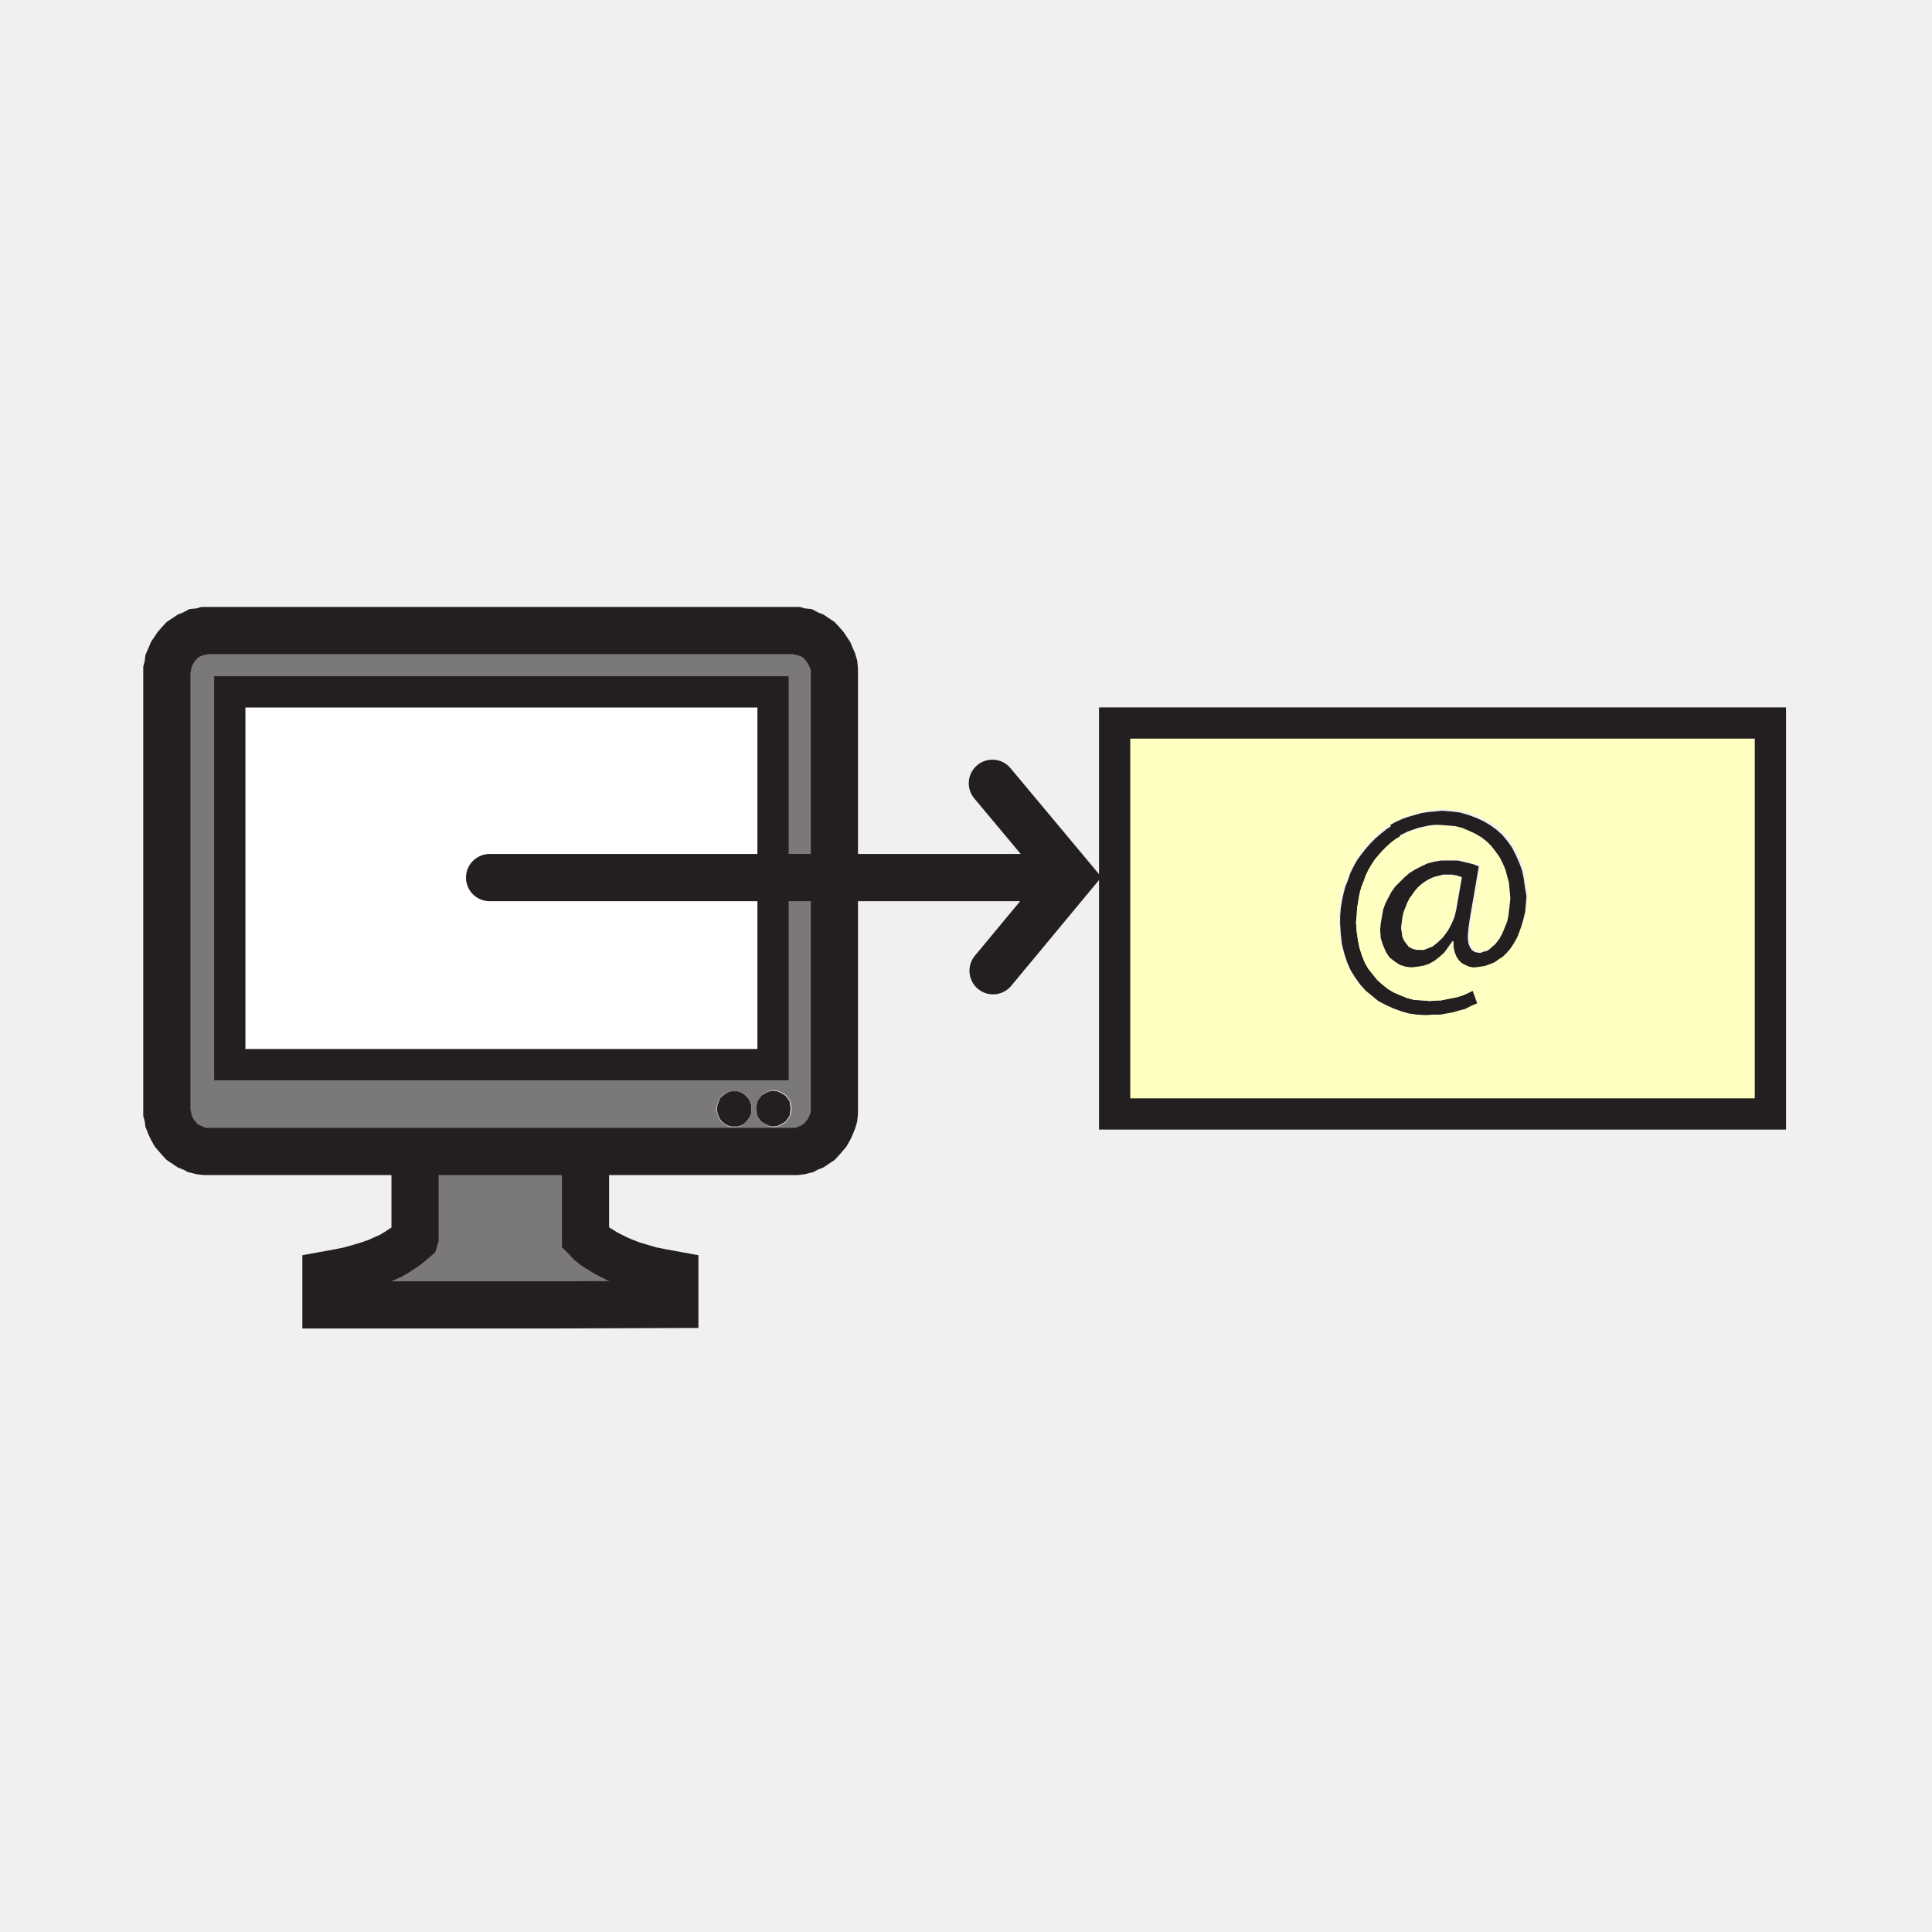
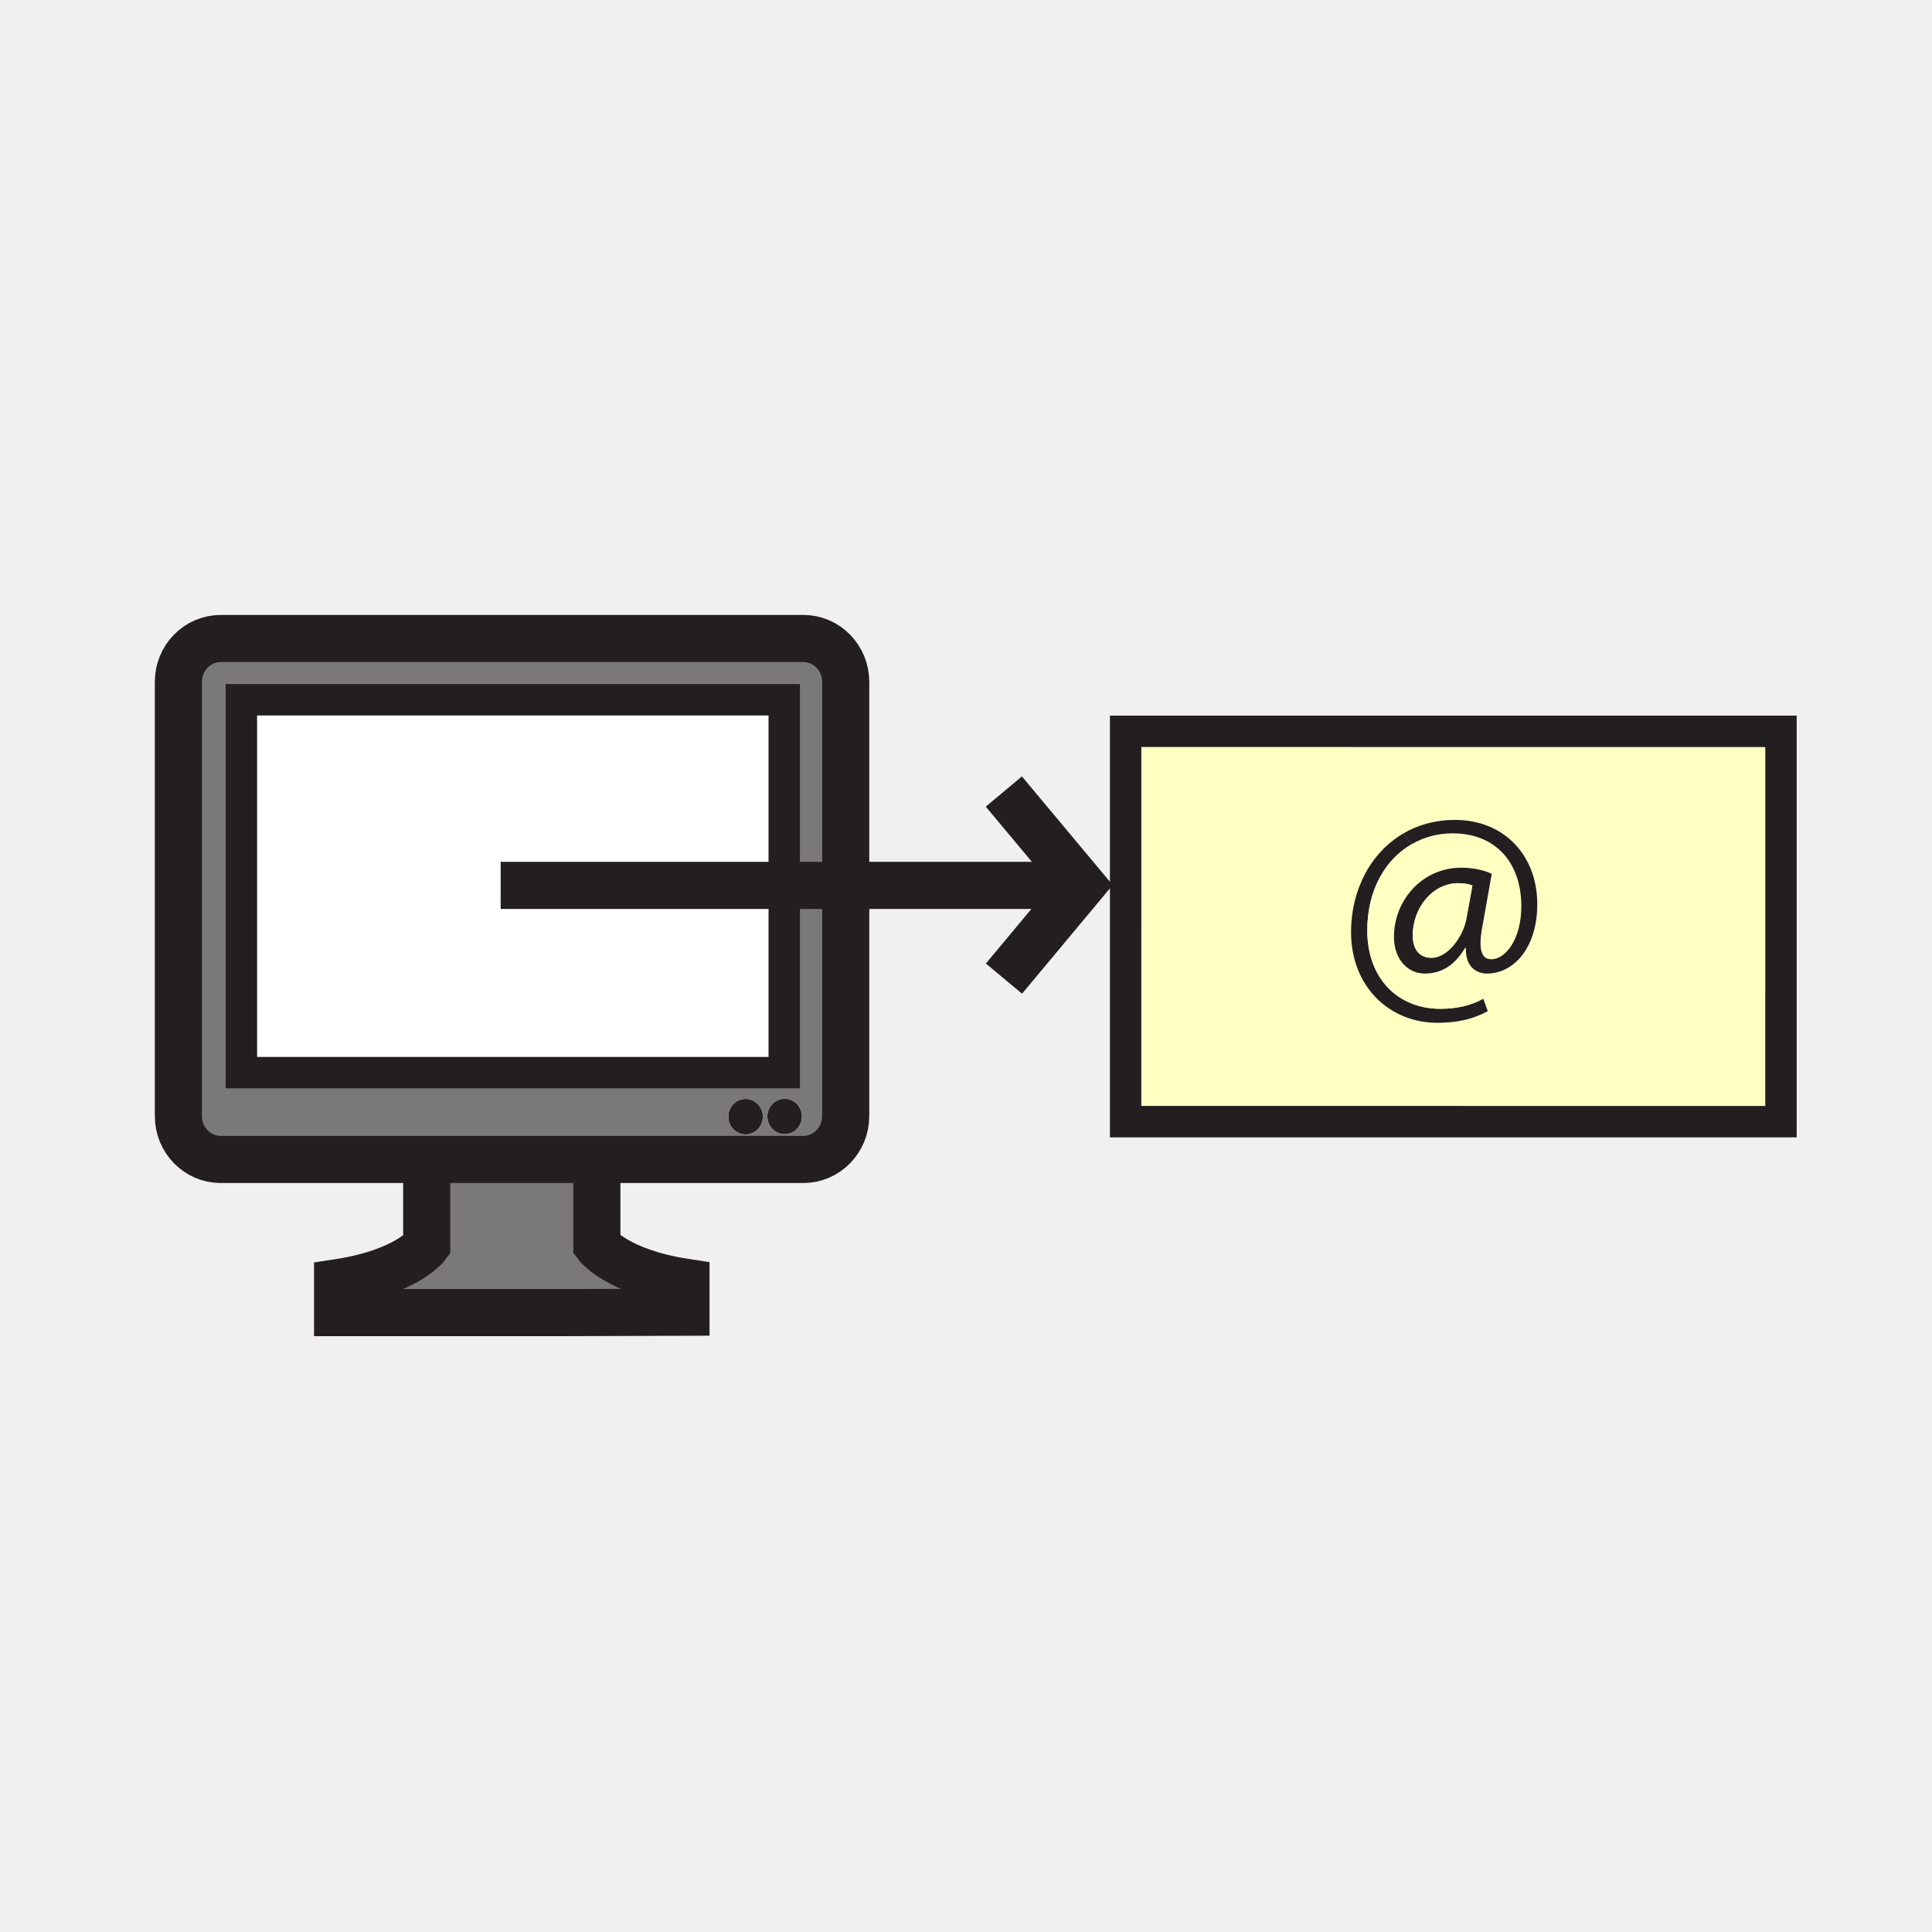
- <svg xmlns="http://www.w3.org/2000/svg" id="Layer_1" viewBox="0 0 850 850">
-   <style>.st0{fill:#231f20}.st1{fill:#fff}.st2{fill:#7a7878}.st3,.st4{fill:none;stroke:#231f20;stroke-width:20.75;stroke-linecap:round;stroke-miterlimit:10}.st4{stroke-width:13.75}.st5{fill:#ffffc2}</style>
-   <path class="st0" d="M323.1 480.1h1.5l1.5.5 1.3.8 1 1 1 1 .7 1.5.5 1.5v3l-.5 1.5-.7 1.2-1 1.3-1 1-1.3.7-1.5.5h-3l-1.5-.5-1.2-.7-1.3-1-1-1.3-.5-1.2-.5-1.5-.2-1.5.2-1.5.5-1.5.5-1.5 1-1 1.3-1 1.2-.8 1.5-.5z" />
-   <path class="st1" d="M340.1 386.1v82.3h-239v-164h239z" />
-   <path class="st2" d="M296.9 560.9v13l-53.8.2h-99.7v-13.2l5.5-1 5-1 4.5-1.3 4-1.2 3.7-1.3 3.3-1.5 2.7-1.2 2.5-1.5 3.8-2.5 2.5-2 1.5-1.3.2-.7v-37.8h75v37.8l.5.5 1.3 1.5 2.5 2 4 2.5 2.2 1.2 3 1.5 3 1.3 3.8 1.5 4 1.2 4.5 1.3 5 1z" />
-   <path class="st0" d="M340.1 479.9l1.8.2 1.2.5 1.5.8 1 .7 1 1.3.8 1.2.2 1.5.3 1.5-.3 1.8-.2 1.5-.8 1.2-1 1.3-1 .7-1.5.8-1.2.5-1.8.2-1.5-.2-1.2-.5-1.5-.8-1-.7-1-1.3-.8-1.2-.2-1.5-.3-1.8.3-1.5.2-1.5.8-1.2 1-1.3 1-.7 1.5-.8 1.2-.5z" />
-   <path class="st2" d="M340.1 386.1v-81.8h-239v164h239v-82.2zm-9.5 101.8v-1.5l-.5-1.5-.8-1.5-1-1-1-1-1.3-.8-1.5-.5h-3l-1.5.5-1.3.8-1.3 1-1 1-.5 1.5-.5 1.5-.3 1.5.3 1.5.5 1.5.5 1.3 1 1.3 1.3 1 1.3.8 1.5.5h3l1.5-.5 1.3-.8 1-1 1-1.3.8-1.3.5-1.5v-1.5zm36.5-101.8v103.5l-.3 1.8-.5 1.8-.8 2-.8 1.5-1 1.8-1 1.3-1.3 1.5-1.3 1.3-1.5 1-1.5 1-1.8.8-1.5.8-2 .5-1.8.3H90.1l-1.8-.3-2-.5-1.5-.8-1.8-.8-1.5-1-1.5-1-1.3-1.3-1.3-1.5-1-1.3-1-1.8-.8-1.5-.8-2-.3-1.8-.5-1.8v-195l.5-2 .3-1.8.8-1.8.8-1.8 1-1.5 1-1.5 1.3-1.5 1.3-1.3 1.5-1 1.5-1 1.8-.8 1.5-.8 2-.3 1.8-.5h260.3l1.8.5 2 .3 1.5.8 1.8.8 1.5 1 1.5 1 1.3 1.3 1.3 1.5 1 1.5 1 1.5.8 1.8.8 1.8.5 1.8.3 2v91.5h-.4zm-34.5 101.5l.3 1.8.3 1.5.8 1.3 1 1.3 1 .8 1.5.8 1.3.5 1.5.3 1.8-.3 1.3-.5 1.5-.8 1-.8 1-1.3.8-1.3.3-1.5.3-1.8-.3-1.5-.3-1.5-.8-1.3-1-1.3-1-.8-1.5-.8-1.3-.5-1.8-.3-1.5.3-1.3.5-1.5.8-1 .8-1 1.3-.8 1.3-.3 1.5-.3 1.5z" />
-   <path class="st3" d="M367.1 386.1v103.5l-.2 1.8-.5 1.7-.8 2-.7 1.5-1 1.8-1 1.2-1.3 1.5-1.2 1.3-1.5 1-1.5 1-1.8.7-1.5.8-2 .5-1.7.2H90.1l-1.7-.2-2-.5-1.5-.8-1.8-.7-1.5-1-1.5-1-1.2-1.3-1.3-1.5-1-1.2-1-1.8-.7-1.5-.8-2-.2-1.7-.5-1.8v-195l.5-2 .2-1.7.8-1.8.7-1.7 1-1.5 1-1.5 1.3-1.5 1.2-1.3 1.5-1 1.5-1 1.8-.7 1.5-.8 2-.2 1.7-.5h260.3l1.7.5 2 .2 1.5.8 1.8.7 1.5 1 1.5 1 1.2 1.3 1.3 1.5 1 1.5 1 1.5.7 1.7.8 1.8.5 1.7.2 2v1.8z" />
-   <path class="st4" d="M340.1 468.4h-239v-164h239v81.7z" />
-   <path class="st3" d="M257.6 507.9v36.5l.5.5 1.3 1.5 2.5 2 4 2.5 2.2 1.2 3 1.5 3 1.3 3.8 1.5 4 1.2 4.5 1.3 5 1 5.5 1v13l-53.8.2h-99.7v-13.2l5.5-1 5-1 4.5-1.3 4-1.2 3.7-1.3 3.3-1.5 2.7-1.2 2.5-1.5 3.8-2.5 2.5-2 1.5-1.3.2-.7v-36.3M215.4 386.1h255M436.9 427.1l34.2-41.2-34.5-41.3" />
-   <path class="st5" d="M778.9 318.1v172H490.4v-172h288.5zm-129 123.3l-2-5.5.5-11h1l2.3-.3 2-.3 2.3-.8 2-.8 1.8-1.3 2-1.3 1.8-1.8 1.5-1.8 1.5-2.3 1.3-2.3 1-2.5 1-2.8.8-2.8.8-3.3.3-3.3.3-3.5-.3-4-.5-3.8-.8-3.8-1.3-3.5-1.5-3.3-1.5-3-2-2.8-2.3-2.8-2.5-2.3-2.8-2-3-1.8-3.3-1.5-3.5-1.3-3.5-1-4-.5-4-.3-3 .3-3.3.3-3 .5-2.8.8-2.8.8-2.8 1-2.8 1.3-2.3 1.3-2.8 1.8-2.5 2-2.3 2-2.3 2.3-2 2.3-2 2.5-1.8 2.5-1.5 2.8-1.5 3-1 3-1.3 3-.8 3-.8 3.3-.5 3.3-.3 3.5v3.3l.3 4.8.5 4.3 1 4 1.3 3.8 1.5 3.5 2 3.3 2.3 3.3 2.5 2.8 2.8 2.3 2.8 2.3 3.3 1.8 3.3 1.5 3.5 1.3 3.5 1 3.8.5 3.8.3 3.3-.3h3l2.8-.5 2.8-.5 2.8-.8 2.8-.8 2.5-1.3 2.6-1.1z" />
-   <path class="st0" d="M647.9 435.9l2 5.5-2.8 1.2-2.5 1.3-2.7.7-2.8.8-2.7.5-2.8.5h-3l-3.2.2-3.8-.2-3.7-.5-3.5-1-3.5-1.3-3.3-1.5-3.2-1.7-2.8-2.3-2.7-2.2-2.5-2.8-2.3-3.2-2-3.3-1.5-3.5-1.2-3.7-1-4-.5-4.3-.3-4.7v-3.3l.3-3.5.5-3.2.7-3.3.8-3 1.2-3 1-3 1.5-3 1.5-2.7 1.8-2.5 2-2.5 2-2.3 2.2-2.2 2.3-2 2.5-2 2.7-1.8 3.5 4.8-2 1.2-2 1.5-2 1.8-1.7 1.7-1.8 2-1.7 2-1.5 2.3-1.3 2.2-1.2 2.5-1 2.8-1 2.5-.8 3-.5 3-.5 3-.2 3.2-.3 3.3.3 4 .5 3.5.7 3.5 1 3.2 1.3 3.3 1.5 2.7 2 2.5 2 2.5 2.2 2 2.5 2 2.5 1.5 3 1.3 3 1.2 3 .8 3.3.2 3.5.3 5.2-.3 2.5-.5 2.5-.5 2.3-.5 2.2-.7 2.3-1z" />
-   <path class="st5" d="M648.4 424.9l-.5 11-2 1-2.3 1-2.2.7-2.3.5-2.5.5-2.5.5-5.2.3-3.5-.3-3.3-.2-3-.8-3-1.2-3-1.3-2.5-1.5-2.5-2-2.2-2-2-2.5-2-2.5-1.5-2.7-1.3-3.3-1-3.2-.7-3.5-.5-3.5-.3-4 .3-3.3.2-3.2.5-3 .5-3 .8-3 1-2.5 1-2.8 1.2-2.5 1.3-2.2 1.5-2.3 1.7-2 1.8-2 1.7-1.7 2-1.8 2-1.5 2-1.2 2.3-1 2-1 2.2-.8 2.3-.7 2.2-.5 2.3-.5 2.5-.3h2.2l3.8.3 3.2.2 3 .8 3 1.2 2.8 1.3 2.5 1.5 2.2 1.7 2 2 1.8 2.3 1.7 2.5 1.3 2.5 1.2 3 .8 3 .7 3 .3 3.5.2 3.2-.2 2.8-.3 2.5-.2 2.5-.5 2.2-.8 2-.7 2-.8 1.8-1 1.7-1 1.3-1 1.2-1.2 1-1 1-1.3.8-1.2.2-1.3.5h-1l-1.5-.2-1.2-.8-.8-1-.7-1.7-.3-2v-2.3l.3-3 .5-3.5 4-23.2-2.5-1-3.3-.8-3.5-.7h-7.2l-3 .5-3 .7-2.8 1.3-2.5 1.2-2.5 1.5-2.2 2-2 2-2 2-1.8 2.5-1.2 2.5-1.3 2.5-1 2.8-.5 3-.5 2.7-.2 3 .2 3.8 1 3 1.3 3 1.5 2.2 2.2 1.8 2.3 1.5 2.5.7 2.5.3 2.7-.3 2.8-.5 2.2-.7 2.3-1.3 2.2-1.7 2-1.8 1.8-2.5 1.7-2.5h.5v2.5l.5 2.3.8 2 1 1.5 1.2 1.2 1.5.8 1.8.7z" />
-   <path class="st0" d="M671.6 394.4l-.3 3.5-.3 3.3-.8 3.3-.8 2.8-1 2.8-1 2.5-1.3 2.3-1.5 2.3-1.5 1.8-1.8 1.8-2 1.3-1.8 1.3-2 .8-2.3.8-2 .3-2.3.3h-1l-1.5-.3-1.8-.8-1.5-.8-1.3-1.3-1-1.5-.8-2-.5-2.3v-2.5h-.5l-1.8 2.5-1.8 2.5-2 1.8-2.3 1.8-2.3 1.3-2.3.8-2.8.5-2.8.3-2.5-.3-2.5-.8-2.3-1.5-2.3-1.8-1.5-2.3-1.3-3-1-3-.3-3.8.3-3 .5-2.8.5-3 1-2.8 1.3-2.5 1.3-2.5 1.8-2.5 2-2 2-2 2.3-2 2.5-1.5 2.5-1.3 2.8-1.3 3-.8 3-.5h7.3l3.5.8 3.3.8 2.5 1-4 23.3-.5 3.5-.3 3v2.3l.3 2 .8 1.8.8 1 1.3.8 1.5.3h1l1.3-.5 1.3-.3 1.3-.8 1-1 1.3-1 1-1.3 1-1.3 1-1.8.8-1.8.8-2 .8-2 .5-2.3.3-2.5.3-2.5.3-2.8-.3-3.3-.3-3.5-.8-3-.8-3-1.3-3-1.3-2.5-1.8-2.5-1.8-2.3-2-2-2.3-1.8-2.5-1.5-2.8-1.3-3-1.3-3-.8-3.3-.3-3.8-.3h-2.3l-2.5.3-2.3.5-2.3.5-2.3.8-2.3.8-2 1-2.3 1-3.5-4.8 2.3-1.3 2.8-1.3 2.8-1 2.8-.8 2.8-.8 3-.5 3.3-.3 3-.3 4 .3 4 .5 3.5 1 3.5 1.3 3.3 1.5 3 1.8 2.8 2 2.5 2.3 2.3 2.8 2 2.8 1.5 3 1.5 3.3 1.3 3.5.8 3.8.5 3.8.7 4zm-46.7 23.5h1.5l1.3-.5 1.3-.5 1.3-.5 2.5-2 2.3-2.3 2-2.8 1.5-2.8 1.3-3 .8-3.3 2.5-14.3-2.5-.8-1.8-.3h-4l-2 .5-2 .5-1.8.8-1.8 1-1.8 1.3-1.5 1.3-1.3 1.5-1.3 1.8-1.3 1.8-1 2-.8 2-.8 2-.5 2.3-.3 2.3-.3 2.3.3 2 .3 2 .8 1.8 1 1.3 1 1.3 1.5.8 1.8.5h1.8z" />
-   <path class="st5" d="M640.4 400.4l-.8 3.2-1.2 3-1.5 2.8-2 2.7-2.3 2.3-2.5 2-1.2.5-1.3.5-1.2.5h-1.5l-1.8-.3-1.7-.5-1.5-.7-1-1.3-1-1.2-.8-1.8-.2-2-.3-2 .3-2.2.2-2.3.5-2.2.8-2 .7-2 1-2 1.3-1.8 1.2-1.7 1.3-1.5 1.5-1.3 1.7-1.2 1.8-1 1.7-.8 2-.5 2-.5h4l1.8.3 2.5.7z" />
-   <path class="st4" d="M778.9 318.1v172H490.4v-172z" />
+ <svg xmlns="http://www.w3.org/2000/svg" width="850.394" height="850.394" viewBox="0 0 850.394 850.394" overflow="visible">
+   <path d="M328.18 483.71c4.203 0 7.615 3.5 7.615 7.82 0 4.31-3.413 7.81-7.615 7.81-4.213 0-7.606-3.5-7.606-7.81 0-4.32 3.393-7.82 7.606-7.82z" fill="#231f20" />
+   <path fill="#fff" d="M345.195 389.72v82.41H106.252V308.01h238.943z" />
+   <path d="M301.939 564.45v13.14l-53.661.17h-99.687V564.6c30.463-4.6 39.229-16.439 39.229-16.439V510.35h74.899v37.66c.001 0 8.758 11.82 39.22 16.44z" fill="#7a7878" />
+   <path d="M345.371 483.61c4.203 0 7.616 3.489 7.616 7.8 0 4.31-3.413 7.81-7.616 7.81-4.212 0-7.616-3.5-7.616-7.81s3.403-7.8 7.616-7.8z" fill="#231f20" />
+   <path d="M345.195 389.72v-81.71H106.252v164.12h238.943v-82.41zm-9.4 101.81c0-4.32-3.413-7.82-7.615-7.82-4.213 0-7.606 3.5-7.606 7.82 0 4.31 3.393 7.81 7.606 7.81 4.202 0 7.615-3.5 7.615-7.81zm36.46-101.81v101.5c0 10.57-8.357 19.13-18.645 19.13H97.145c-10.297 0-18.634-8.56-18.634-19.13V300.15c0-10.56 8.337-19.11 18.634-19.11H353.61c10.288 0 18.645 8.55 18.645 19.11v89.57zm-34.5 101.69c0 4.31 3.403 7.81 7.616 7.81 4.203 0 7.616-3.5 7.616-7.81 0-4.311-3.413-7.8-7.616-7.8-4.213 0-7.616 3.49-7.616 7.8z" fill="#7a7878" />
+   <g fill="none" stroke="#231f20">
+     <path d="M372.255 389.72v101.5c0 10.57-8.357 19.13-18.645 19.13H97.145c-10.297 0-18.634-8.56-18.634-19.13V300.15c0-10.56 8.337-19.11 18.634-19.11H353.61c10.288 0 18.645 8.55 18.645 19.11v89.57z" stroke-width="20.737" />
+     <path stroke-width="13.825" d="M345.195 472.13H106.252V308.01h238.943v81.71z" />
+     <path d="M262.72 511.54v36.47s8.757 11.82 39.219 16.44v13.14l-53.661.17h-99.687V564.6c30.463-4.6 39.229-16.439 39.229-16.439v-36.47M220.38 389.72h255.208M441.907 430.75l34.344-41.18-34.402-41.17" stroke-width="20.737" />
+   </g>
+   <path fill="none" d="M0 0h850.394v850.394H0z" />
+   <g>
+     <path d="M783.926 321.903l-.003 171.813-288.466-.012.003-171.813 288.466.012zm-129.05 123.174l-2.001-5.512.725-11.095c.28.03.598.049.898.054 11.748-.001 22.147-11.285 22.146-30.552.002-21.424-14.523-37.083-36.292-37.079-8.594.004-16.241 2.191-22.711 5.995-14.43 8.49-22.962 25.029-22.963 43.271.008 24.644 17.402 40.031 37.918 40.035 8.369 0 15.397-1.401 22.28-5.117z" fill="#ffffc2" />
+     <path d="M652.875 439.565l2.001 5.512c-6.883 3.716-13.911 5.117-22.279 5.118-20.516-.004-37.91-15.392-37.918-40.035.001-18.242 8.533-34.781 22.963-43.271l3.721 4.685c-11.558 6.701-19.537 20.095-19.539 37.952-.005 21.293 13.643 34.518 32.159 34.509 7.249.012 13.876-1.524 18.892-4.47z" fill="#231f20" />
+     <path d="M653.6 428.471l-.725 11.095c-5.016 2.945-11.643 4.481-18.893 4.47-18.517.009-32.164-13.216-32.159-34.509.002-17.857 7.981-31.251 19.539-37.952 5.362-3.114 11.513-4.779 17.981-4.777 19.396 0 30.29 13.355 30.292 32.083.005 14.752-7.146 23.606-13.507 23.355-4.128-.136-5.52-4.622-3.647-14.367l4.127-23.237c-3.122-1.525-7.996-2.69-13.375-2.702-17.405.004-29.657 14.516-29.655 30.416-.007 10.138 6.26 16.175 13.508 16.171 7.505.005 13.269-3.714 17.769-11.283l.375-.001c-.218 7.482 3.734 10.861 8.37 11.238z" fill="#ffffc2" />
+     <path d="M676.645 397.973c.001 19.267-10.398 30.551-22.146 30.552a9.916 9.916 0 0 1-.898-.054c-4.636-.377-8.588-3.755-8.37-11.239l-.375.001c-4.5 7.569-10.264 11.288-17.769 11.283-7.248.004-13.515-6.033-13.508-16.171-.002-15.9 12.25-30.411 29.655-30.416 5.379.012 10.253 1.177 13.375 2.702l-4.127 23.237c-1.872 9.745-.48 14.231 3.647 14.367 6.36.25 13.512-8.604 13.507-23.355-.002-18.727-10.896-32.082-30.292-32.083-6.469-.002-12.619 1.663-17.981 4.777l-3.721-4.685c6.47-3.804 14.117-5.991 22.711-5.995 21.768-.005 36.293 15.655 36.292 37.079zm-46.554 23.612c7.249-.003 14.018-9.487 15.399-17.441l2.618-14.371c-1.252-.516-3.384-1.04-6.26-1.03-11.134-.007-20.015 10.646-20.013 23.079-.003 5.794 2.742 9.763 8.256 9.763z" fill="#231f20" />
+     <path d="M645.49 404.144c-1.382 7.954-8.15 17.438-15.399 17.441-5.514 0-8.259-3.969-8.255-9.762-.002-12.433 8.879-23.086 20.013-23.079 2.876-.01 5.008.514 6.26 1.03l-2.619 14.37z" fill="#ffffc2" />
+     <g>
+       <path fill="none" stroke="#231f20" stroke-width="13.825" d="M783.926 321.903l-.003 171.814-288.466-.012.003-171.813z" />
+     </g>
+   </g>
</svg>
